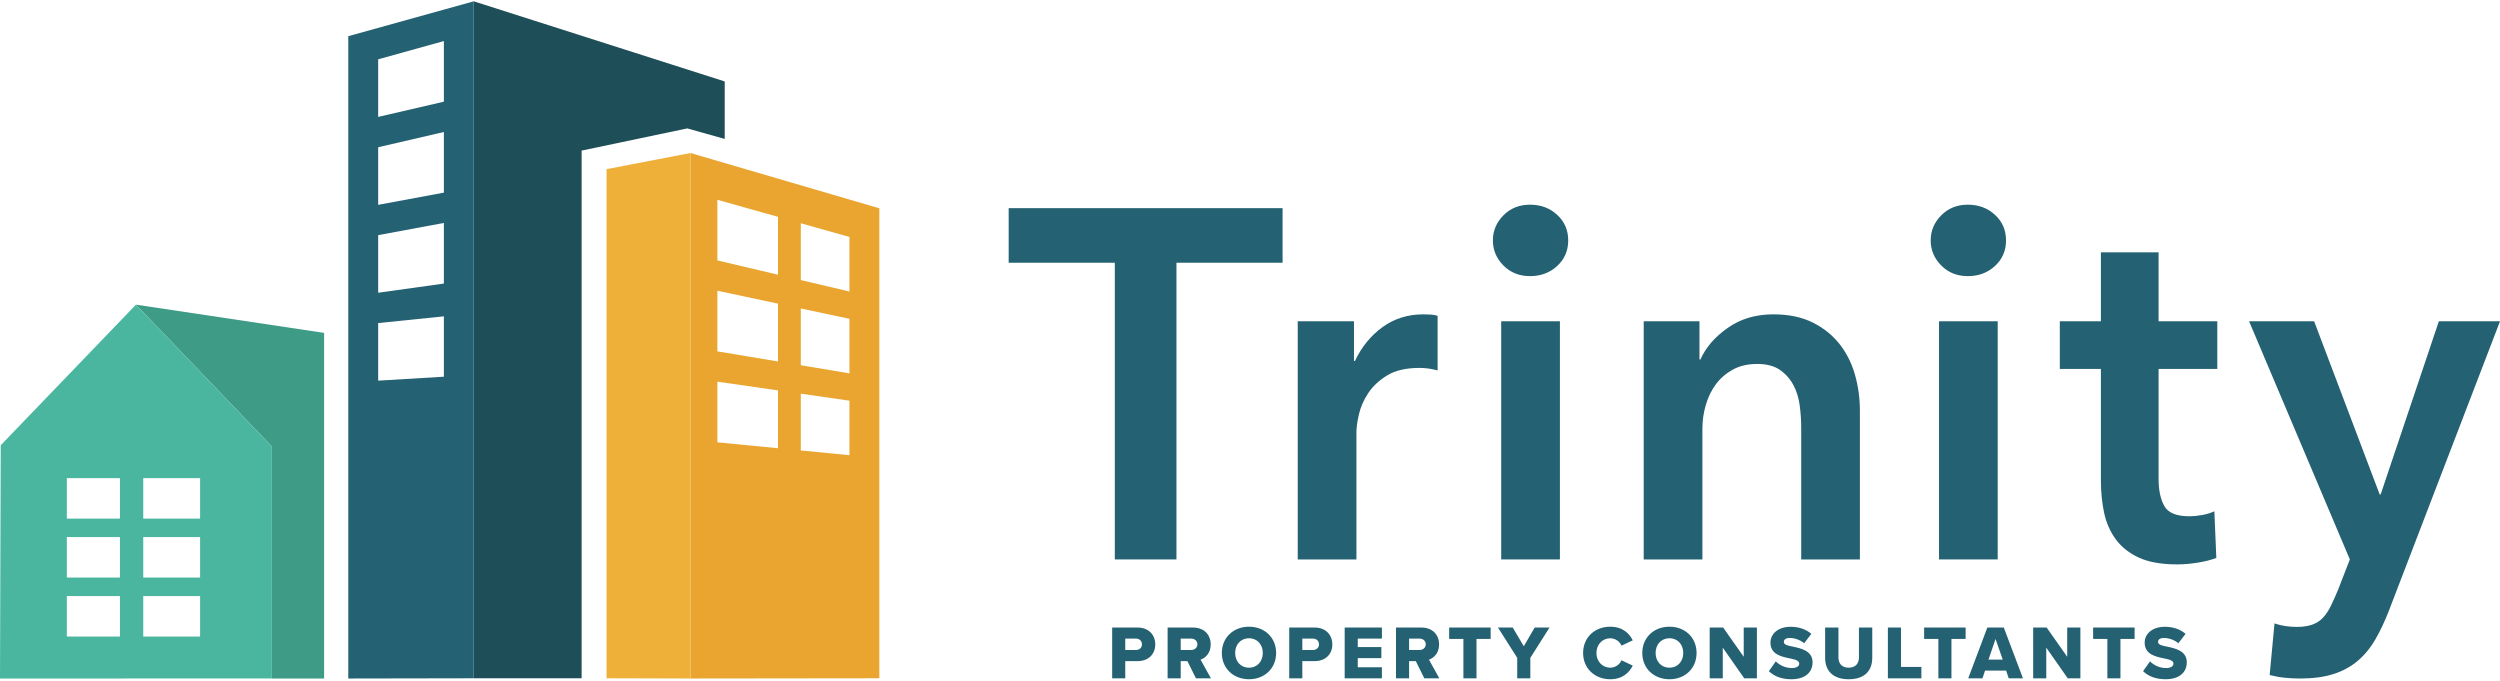
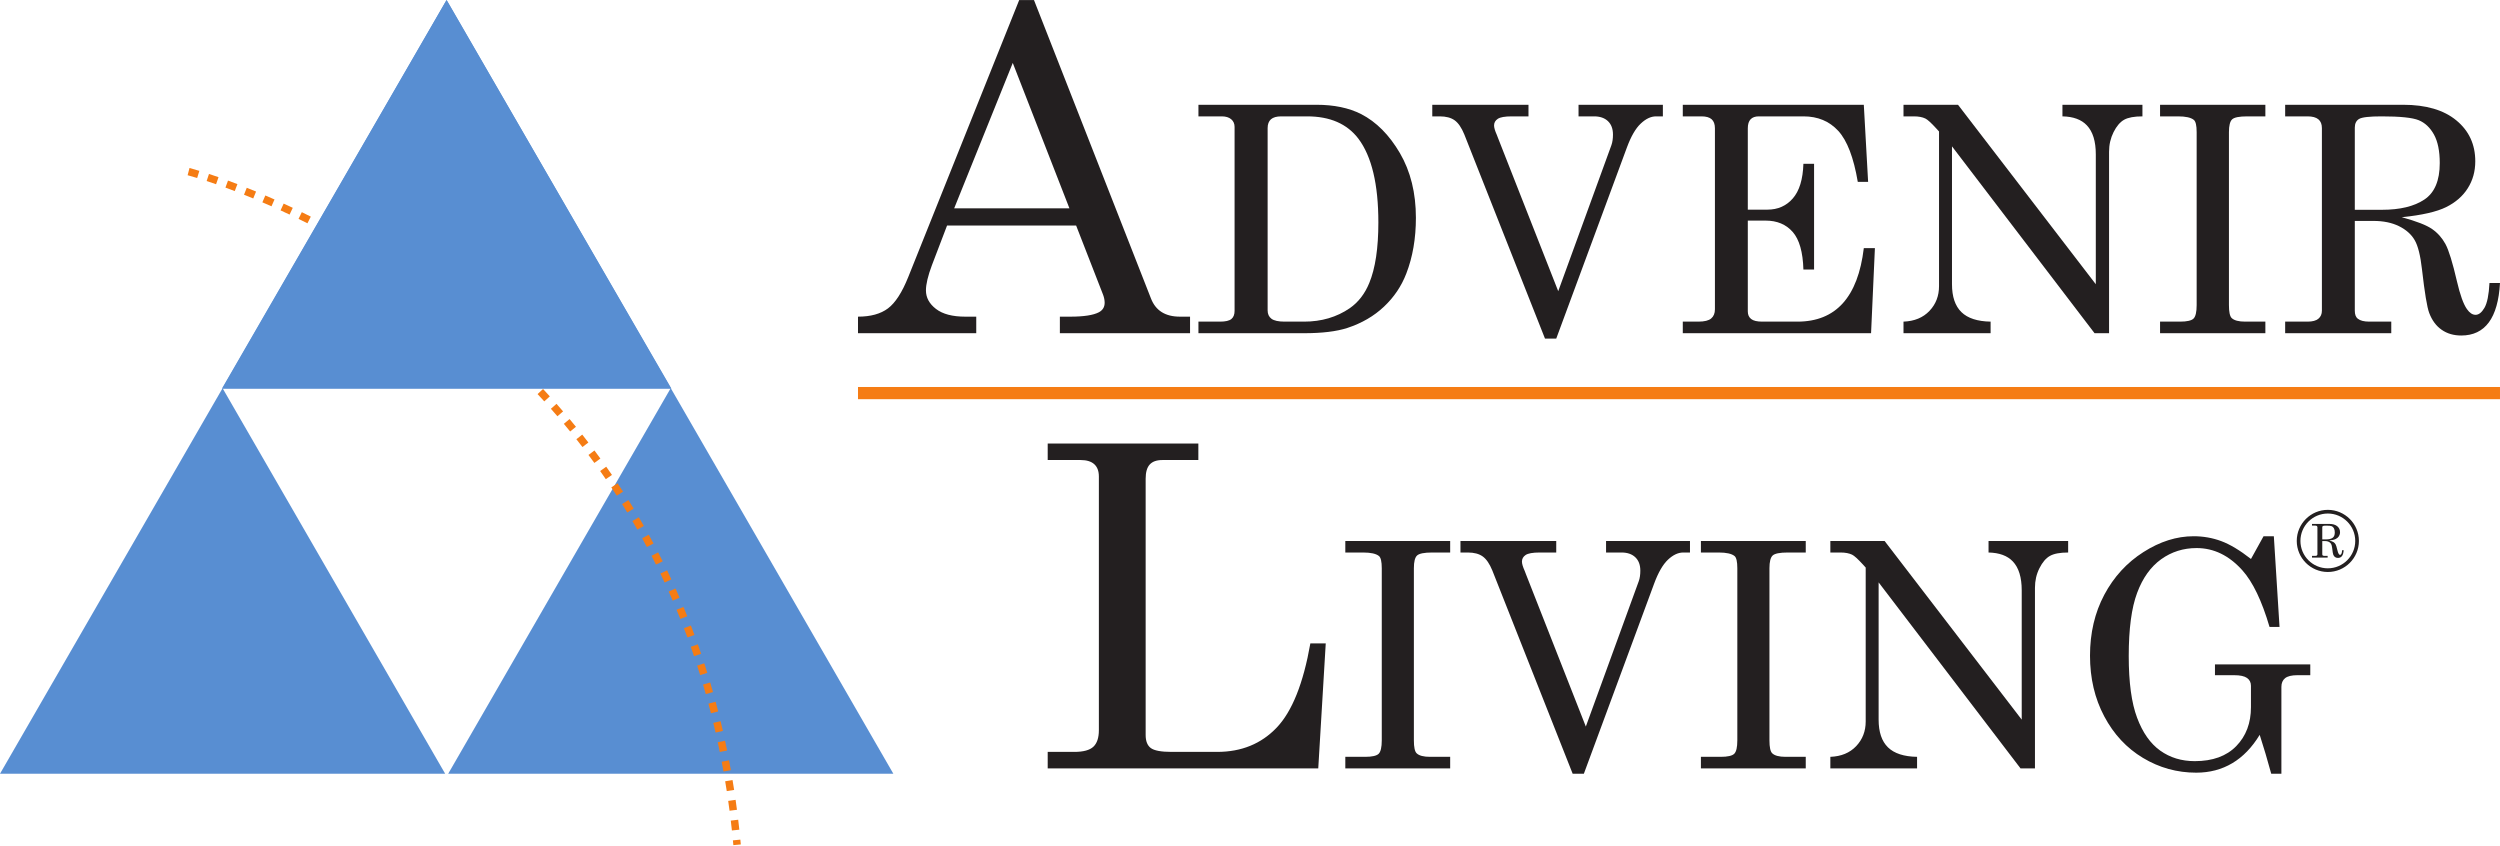
- <svg xmlns="http://www.w3.org/2000/svg" viewBox="0 0 360 98" version="1.1">
-   <g id="Page-3" stroke="none" stroke-width="1" fill="none" fill-rule="evenodd">
-     <g id="Trinity_brandBook_072418-(2)" transform="translate(-513, -248)">
-       <g id="Logo-Color" transform="translate(513.0002, 248.1897)">
-         <g id="name" transform="translate(144.9998, 28.8103)" fill="#246173">
-           <path d="M15.153,68.679 L17.038,68.679 L17.038,66.201 L18.815,66.201 C20.46,66.201 21.359,65.116 21.359,63.8 C21.359,62.472 20.46,61.366 18.815,61.366 L15.153,61.366 L15.153,68.679 Z M19.441,63.789 C19.441,64.283 19.068,64.601 18.563,64.601 L17.038,64.601 L17.038,62.955 L18.563,62.955 C19.068,62.955 19.441,63.284 19.441,63.789 L19.441,63.789 Z M27.216,68.679 L29.375,68.679 L27.884,65.992 C28.564,65.751 29.342,65.072 29.342,63.8 C29.342,62.44 28.421,61.366 26.799,61.366 L23.136,61.366 L23.136,68.679 L25.021,68.679 L25.021,66.201 L25.987,66.201 L27.216,68.679 Z M27.424,63.778 C27.424,64.283 27.007,64.601 26.513,64.601 L25.021,64.601 L25.021,62.955 L26.513,62.955 C27.007,62.955 27.424,63.273 27.424,63.778 L27.424,63.778 Z M30.944,65.028 C30.944,67.255 32.621,68.811 34.859,68.811 C37.096,68.811 38.762,67.255 38.762,65.028 C38.762,62.801 37.096,61.245 34.859,61.245 C32.621,61.245 30.944,62.801 30.944,65.028 L30.944,65.028 Z M36.844,65.028 C36.844,66.213 36.065,67.145 34.859,67.145 C33.641,67.145 32.862,66.213 32.862,65.028 C32.862,63.832 33.641,62.911 34.859,62.911 C36.065,62.911 36.844,63.832 36.844,65.028 L36.844,65.028 Z M40.649,68.679 L42.534,68.679 L42.534,66.201 L44.312,66.201 C45.956,66.201 46.855,65.116 46.855,63.8 C46.855,62.472 45.956,61.366 44.312,61.366 L40.649,61.366 L40.649,68.679 Z M44.937,63.789 C44.937,64.283 44.564,64.601 44.059,64.601 L42.534,64.601 L42.534,62.955 L44.059,62.955 C44.564,62.955 44.937,63.284 44.937,63.789 L44.937,63.789 Z M48.633,68.679 L53.994,68.679 L53.994,67.09 L50.518,67.09 L50.518,65.773 L53.917,65.773 L53.917,64.173 L50.518,64.173 L50.518,62.955 L53.994,62.955 L53.994,61.366 L48.633,61.366 L48.633,68.679 Z M60.103,68.679 L62.262,68.679 L60.772,65.992 C61.452,65.751 62.23,65.072 62.23,63.8 C62.23,62.44 61.309,61.366 59.686,61.366 L56.024,61.366 L56.024,68.679 L57.909,68.679 L57.909,66.201 L58.874,66.201 L60.103,68.679 Z M60.312,63.778 C60.312,64.283 59.895,64.601 59.401,64.601 L57.909,64.601 L57.909,62.955 L59.401,62.955 C59.895,62.955 60.312,63.273 60.312,63.778 L60.312,63.778 Z M65.729,68.679 L67.614,68.679 L67.614,63.009 L69.654,63.009 L69.654,61.366 L63.679,61.366 L63.679,63.009 L65.729,63.009 L65.729,68.679 Z M73.482,68.679 L75.367,68.679 L75.367,65.73 L78.131,61.366 L75.992,61.366 L74.425,64.063 L72.835,61.366 L70.708,61.366 L73.482,65.73 L73.482,68.679 Z M86.871,68.811 C88.691,68.811 89.645,67.792 90.117,66.849 L88.494,66.081 C88.252,66.662 87.627,67.145 86.871,67.145 C85.73,67.145 84.886,66.224 84.886,65.028 C84.886,63.832 85.73,62.911 86.871,62.911 C87.627,62.911 88.252,63.393 88.494,63.975 L90.117,63.207 C89.634,62.242 88.691,61.245 86.871,61.245 C84.678,61.245 82.968,62.768 82.968,65.028 C82.968,67.277 84.678,68.811 86.871,68.811 L86.871,68.811 Z M91.489,65.028 C91.489,67.255 93.165,68.811 95.403,68.811 C97.641,68.811 99.306,67.255 99.306,65.028 C99.306,62.801 97.641,61.245 95.403,61.245 C93.165,61.245 91.489,62.801 91.489,65.028 L91.489,65.028 Z M97.389,65.028 C97.389,66.213 96.61,67.145 95.403,67.145 C94.185,67.145 93.407,66.213 93.407,65.028 C93.407,63.832 94.185,62.911 95.403,62.911 C96.61,62.911 97.389,63.832 97.389,65.028 L97.389,65.028 Z M106.173,68.679 L107.992,68.679 L107.992,61.366 L106.096,61.366 L106.096,65.576 L103.134,61.366 L101.194,61.366 L101.194,68.679 L103.079,68.679 L103.079,64.26 L106.173,68.679 Z M109.715,67.649 C110.449,68.35 111.479,68.811 112.96,68.811 C114.923,68.811 116.008,67.835 116.008,66.366 C116.008,64.71 114.342,64.359 113.136,64.106 C112.324,63.953 111.874,63.821 111.874,63.437 C111.874,63.119 112.115,62.867 112.741,62.867 C113.388,62.867 114.189,63.119 114.802,63.624 L115.833,62.275 C115.054,61.607 114.035,61.256 112.861,61.256 C110.986,61.256 109.945,62.319 109.945,63.547 C109.945,65.28 111.632,65.587 112.839,65.829 C113.618,65.993 114.09,66.158 114.09,66.575 C114.09,66.926 113.695,67.2 113.048,67.2 C112.049,67.2 111.238,66.761 110.712,66.235 L109.715,67.649 Z M117.819,65.719 C117.819,67.518 118.871,68.811 121.217,68.811 C123.564,68.811 124.605,67.529 124.605,65.709 L124.605,61.366 L122.688,61.366 L122.688,65.654 C122.688,66.52 122.227,67.145 121.217,67.145 C120.197,67.145 119.736,66.52 119.736,65.654 L119.736,61.366 L117.819,61.366 L117.819,65.719 Z M126.855,68.679 L131.679,68.679 L131.679,67.035 L128.74,67.035 L128.74,61.366 L126.855,61.366 L126.855,68.679 Z M134.126,68.679 L136.01,68.679 L136.01,63.009 L138.05,63.009 L138.05,61.366 L132.075,61.366 L132.075,63.009 L134.126,63.009 L134.126,68.679 Z M144.257,68.679 L146.308,68.679 L143.545,61.366 L141.176,61.366 L138.424,68.679 L140.475,68.679 L140.847,67.571 L143.885,67.571 L144.257,68.679 Z M142.36,63.009 L143.391,65.983 L141.341,65.983 L142.36,63.009 Z M152.757,68.679 L154.576,68.679 L154.576,61.366 L152.68,61.366 L152.68,65.576 L149.718,61.366 L147.778,61.366 L147.778,68.679 L149.663,68.679 L149.663,64.26 L152.757,68.679 Z M158.46,68.679 L160.344,68.679 L160.344,63.009 L162.384,63.009 L162.384,61.366 L156.409,61.366 L156.409,63.009 L158.46,63.009 L158.46,68.679 Z M163.603,67.649 C164.337,68.35 165.367,68.811 166.848,68.811 C168.811,68.811 169.896,67.835 169.896,66.366 C169.896,64.71 168.23,64.359 167.024,64.106 C166.211,63.953 165.762,63.821 165.762,63.437 C165.762,63.119 166.003,62.867 166.628,62.867 C167.276,62.867 168.077,63.119 168.69,63.624 L169.721,62.275 C168.943,61.607 167.923,61.256 166.749,61.256 C164.874,61.256 163.833,62.319 163.833,63.547 C163.833,65.28 165.521,65.587 166.727,65.829 C167.506,65.993 167.978,66.158 167.978,66.575 C167.978,66.926 167.583,67.2 166.936,67.2 C165.937,67.2 165.126,66.761 164.6,66.235 L163.603,67.649 Z" id="Fill-62" />
-           <path d="M69.976,5.619 C69.976,4.239 70.479,3.035 71.489,2.012 C72.5,0.987 73.778,0.475 75.328,0.475 C76.878,0.475 78.18,0.964 79.236,1.94 C80.295,2.916 80.823,4.144 80.823,5.619 C80.823,7.096 80.295,8.323 79.236,9.298 C78.18,10.275 76.878,10.763 75.328,10.763 C73.778,10.763 72.5,10.252 71.489,9.226 C70.479,8.204 69.976,7.002 69.976,5.619" id="Fill-51" />
-           <path d="M133.02,5.619 C133.02,4.239 133.523,3.035 134.534,2.012 C135.544,0.987 136.823,0.475 138.372,0.475 C139.923,0.475 141.224,0.964 142.281,1.94 C143.339,2.916 143.867,4.144 143.867,5.619 C143.867,7.096 143.339,8.323 142.281,9.298 C141.224,10.275 139.923,10.763 138.372,10.763 C136.823,10.763 135.544,10.252 134.534,9.226 C133.523,8.204 133.02,7.002 133.02,5.619" id="Fill-53" />
-           <path d="M178.868,17.265 L188.235,17.265 L197.674,42.2 L197.814,42.2 L206.195,17.265 L215,17.265 L199.011,58.917 C198.4,60.489 197.743,61.883 197.04,63.097 C196.335,64.311 195.489,65.335 194.503,66.169 C193.518,67.001 192.356,67.635 191.017,68.062 C189.68,68.492 188.07,68.706 186.193,68.706 C185.488,68.706 184.773,68.669 184.045,68.599 C183.316,68.528 182.577,68.395 181.827,68.206 L182.529,60.776 C183.093,60.965 183.646,61.097 184.187,61.167 C184.725,61.239 185.231,61.276 185.7,61.276 C186.592,61.276 187.343,61.167 187.954,60.953 C188.563,60.739 189.081,60.406 189.503,59.955 C189.925,59.501 190.302,58.941 190.63,58.275 C190.959,57.606 191.31,56.821 191.686,55.916 L193.377,51.559 L178.868,17.265 Z" id="Fill-49" />
-           <path d="M151.612,24.123 L151.612,17.264 L157.528,17.264 L157.528,7.333 L165.838,7.333 L165.838,17.264 L174.29,17.264 L174.29,24.123 L165.838,24.123 L165.838,40.055 C165.838,41.58 166.108,42.843 166.649,43.842 C167.187,44.843 168.397,45.343 170.275,45.343 C170.838,45.343 171.45,45.284 172.107,45.164 C172.763,45.046 173.35,44.867 173.868,44.628 L174.151,51.344 C173.398,51.63 172.506,51.856 171.472,52.022 C170.439,52.189 169.454,52.272 168.516,52.272 C166.262,52.272 164.43,51.952 163.021,51.308 C161.613,50.665 160.496,49.785 159.675,48.665 C158.854,47.546 158.291,46.26 157.985,44.807 C157.679,43.354 157.528,41.795 157.528,40.127 L157.528,24.123 L151.612,24.123 Z" id="Fill-47" />
-           <polygon id="Fill-43" points="71.174 51.558 79.626 51.558 79.626 17.264 71.174 17.264" />
-           <path d="M91.694,17.265 L99.724,17.265 L99.724,22.767 L99.863,22.767 C100.614,21.052 101.917,19.541 103.774,18.23 C105.627,16.919 107.823,16.265 110.359,16.265 C112.565,16.265 114.455,16.657 116.029,17.444 C117.601,18.23 118.892,19.265 119.902,20.552 C120.91,21.837 121.651,23.314 122.121,24.98 C122.589,26.648 122.825,28.363 122.825,30.125 L122.825,51.559 L114.374,51.559 L114.374,32.554 C114.374,31.553 114.303,30.506 114.162,29.41 C114.02,28.316 113.715,27.328 113.247,26.445 C112.777,25.566 112.13,24.838 111.309,24.267 C110.488,23.695 109.397,23.41 108.034,23.41 C106.672,23.41 105.498,23.683 104.512,24.232 C103.526,24.779 102.716,25.48 102.084,26.337 C101.45,27.195 100.967,28.184 100.639,29.303 C100.31,30.424 100.146,31.553 100.146,32.697 L100.146,51.559 L91.694,51.559 L91.694,17.265 Z" id="Fill-44" />
-           <polygon id="Fill-46" points="134.218 51.558 142.67 51.558 142.67 17.264 134.218 17.264" />
-           <path d="M41.874,17.265 L49.974,17.265 L49.974,22.98 L50.114,22.98 C51.054,20.98 52.367,19.36 54.058,18.122 C55.748,16.884 57.721,16.265 59.975,16.265 C60.304,16.265 60.655,16.276 61.031,16.3 C61.406,16.325 61.736,16.384 62.017,16.479 L62.017,24.337 C61.454,24.195 60.971,24.101 60.574,24.052 C60.175,24.006 59.786,23.98 59.412,23.98 C57.486,23.98 55.935,24.337 54.762,25.052 C53.588,25.767 52.673,26.623 52.016,27.625 C51.357,28.623 50.912,29.649 50.677,30.697 C50.442,31.744 50.326,32.578 50.326,33.197 L50.326,51.559 L41.874,51.559 L41.874,17.265 Z" id="Fill-41" />
-           <polygon id="Fill-40" points="15.533 8.834 0.249 8.834 0.249 0.974 39.691 0.974 39.691 8.834 24.409 8.834 24.409 51.558 15.533 51.558" />
-         </g>
-         <g id="icon">
-           <polygon id="Fill-56" fill="#3D9B86" points="19.576 43.681 39.152 64.112 39.152 97.516 46.673 97.516 46.673 64.029 46.673 47.745" />
-           <path d="M122.32,41.789 L115.315,40.141 L115.315,31.961 L122.32,33.931 L122.32,41.789 Z M122.32,53.576 L115.315,52.408 L115.315,44.231 L122.32,45.719 L122.32,53.576 Z M122.32,65.362 L115.315,64.676 L115.315,56.499 L122.32,57.507 L122.32,65.362 Z M112.03,39.369 L103.303,37.311 L103.303,28.582 L112.03,31.036 L112.03,39.369 Z M112.03,51.865 L103.303,50.408 L103.303,41.679 L112.03,43.531 L112.03,51.865 Z M112.03,64.356 L103.303,63.503 L103.303,54.774 L112.03,56.026 L112.03,64.356 Z M126.625,97.483 L126.625,29.806 L99.428,21.844 L99.428,97.516 L126.625,97.483 Z" id="Fill-57" fill="#E9A52F" />
-           <polygon id="Fill-58" fill="#1E4E57" points="83.754 21.496 98.965 18.301 104.359 19.816 104.359 11.539 68.221 0 68.221 97.483 83.754 97.483" />
-           <path d="M63.918,14.453 L54.457,16.645 L54.457,8.351 L63.918,5.722 L63.918,14.453 Z M63.918,27.549 L54.457,29.307 L54.457,21.012 L63.918,18.819 L63.918,27.549 Z M63.918,40.644 L54.457,41.964 L54.457,33.67 L63.918,31.914 L63.918,40.644 Z M63.918,54.055 L54.457,54.624 L54.457,46.331 L63.918,45.364 L63.918,54.055 Z M68.22,97.483 L68.22,0 L50.153,5.021 L50.153,97.516 L68.22,97.483 Z" id="Fill-59" fill="#246173" />
-           <polygon id="Fill-60" fill="#EEB039" points="87.343 97.483 87.343 24.167 99.428 21.844 99.428 97.516" />
-           <path d="M19.576,43.682 L0.105,63.924 L0,97.517 L39.152,97.511 L39.152,64.113 L19.576,43.682 Z M9.625,91.469 L17.27,91.469 L17.27,85.641 L9.625,85.641 L9.625,91.469 Z M9.625,82.977 L17.27,82.977 L17.27,77.15 L9.625,77.15 L9.625,82.977 Z M9.625,74.486 L17.27,74.486 L17.27,68.658 L9.625,68.658 L9.625,74.486 Z M20.629,91.469 L28.814,91.469 L28.814,85.641 L20.629,85.641 L20.629,91.469 Z M20.629,82.977 L28.814,82.977 L28.814,77.15 L20.629,77.15 L20.629,82.977 Z M20.629,74.486 L28.814,74.486 L28.814,68.658 L20.629,68.658 L20.629,74.486 Z" id="Fill-61" fill="#4AB69F" />
-         </g>
-       </g>
+ <svg xmlns="http://www.w3.org/2000/svg" viewBox="0 0 265.64 89.8" xml:space="preserve" id="svg2" version="1.1">
+   <defs id="defs6" />
+   <g transform="matrix(1.333333,0,0,-1.333333,0,89.8)" id="g10">
+     <g transform="scale(0.1)" id="g12">
+       <path id="path14" style="fill:#588ed2;fill-opacity:1;fill-rule:nonzero;stroke:none" d="M 711.938,56.887 355.969,673.469 -0.004,56.887 H 354.77 L 177.477,363.938 h 356.91 L 357.172,56.887 h 354.766" />
+       <path id="path16" style="fill:#f57c14;fill-opacity:1;fill-rule:nonzero;stroke:none" d="M 1992.29,355.375 H 683.754 v 9.723 H 1992.29 v -9.723" />
+       <path id="path18" style="fill:#231f20;fill-opacity:1;fill-rule:nonzero;stroke:none" d="M 807.094,623.355 760.402,507.48 h 91.848 z m 5.125,50.114 h 11.777 l 93.262,-237.903 c 3.75,-9.609 11.426,-14.418 23.027,-14.418 h 8.086 V 407.961 H 844.633 v 13.187 h 8.269 c 10.782,0 18.399,1.172 22.852,3.516 3.047,1.645 4.57,4.164 4.57,7.563 0,1.992 -0.41,4.101 -1.23,6.328 L 857.59,493.766 H 754.73 l -12.082,-31.649 c -3.164,-8.441 -4.746,-15.121 -4.746,-20.047 0,-5.742 2.668,-10.664 8.008,-14.765 5.332,-4.106 13.098,-6.157 23.293,-6.157 h 8.789 v -13.187 h -94.238 v 13.187 c 10.078,0 18.047,2.207 23.894,6.586 5.872,4.414 11.262,12.754 16.184,25.063 l 88.387,220.672" />
+       <path id="path20" style="fill:#231f20;fill-opacity:1;fill-rule:nonzero;stroke:none" d="m 1021.04,580.766 c -3.69,0 -6.44,-0.782 -8.2,-2.328 -1.76,-1.563 -2.64,-3.907 -2.64,-7.032 V 426.172 c 0,-2.953 1.02,-5.18 3.07,-6.703 2.05,-1.524 5.55,-2.285 10.47,-2.285 h 15.5 c 13.88,0 26.02,3.574 36.44,10.726 6.8,4.746 11.98,11.426 15.51,20.043 4.84,11.66 7.26,27.742 7.26,48.258 0,30.355 -5.29,52.594 -15.88,66.719 -9.03,11.894 -22.65,17.836 -40.87,17.836 z m -65.977,9.238 h 94.017 c 13.96,0 25.82,-2.461 35.58,-7.383 12.15,-6.254 22.46,-16.625 30.96,-31.141 8.49,-14.535 12.74,-31.73 12.74,-51.578 0,-16.41 -2.55,-31.179 -7.62,-44.312 -3.87,-10.098 -9.8,-18.91 -17.8,-26.449 -8,-7.563 -17.75,-13.227 -29.24,-16.996 -8.61,-2.793 -20.09,-4.184 -34.46,-4.184 h -84.177 v 9.223 h 17.226 c 4.344,0 7.363,0.703 9.043,2.109 1.68,1.387 2.527,3.555 2.527,6.504 v 146.605 c 0,2.539 -0.906,4.571 -2.714,6.094 -1.805,1.508 -4.305,2.27 -7.5,2.27 h -18.582 v 9.238" />
+       <path id="path22" style="fill:#231f20;fill-opacity:1;fill-rule:nonzero;stroke:none" d="m 1141.41,590.004 h 76.67 v -9.238 h -13.28 c -5.5,0 -9.23,-0.645 -11.2,-1.977 -1.98,-1.309 -2.95,-3.066 -2.95,-5.273 0,-1.739 0.73,-4.239 2.2,-7.52 l 0.99,-2.578 47.94,-121.973 42.4,116.422 c 0.81,2.305 1.23,5.102 1.23,8.383 0,4.59 -1.34,8.164 -4,10.703 -2.67,2.543 -6.34,3.813 -11.02,3.813 h -12.42 v 9.238 h 67.21 v -9.238 h -5.44 c -4.1,0 -8.17,-1.938 -12.23,-5.786 -4.1,-3.847 -7.75,-10.214 -11.02,-19.066 L 1240.2,403.66 h -8.96 l -64.31,162.727 c -2.22,5.41 -4.79,9.16 -7.71,11.25 -2.91,2.093 -6.88,3.129 -11.9,3.129 h -5.91 v 9.238" />
+       <path id="path24" style="fill:#231f20;fill-opacity:1;fill-rule:nonzero;stroke:none" d="m 1341.05,590.004 h 144.26 l 3.43,-61.418 h -8.24 c -3.28,19.359 -8.46,32.894 -15.55,40.613 -7.1,7.715 -16.31,11.567 -27.7,11.567 h -35.66 c -2.87,0 -5.03,-0.782 -6.5,-2.328 -1.48,-1.563 -2.23,-3.946 -2.23,-7.149 v -64.863 h 15.59 c 8.36,0 15.12,2.988 20.32,8.988 5.2,5.977 8.01,15.184 8.4,27.566 h 8.5 v -84.304 h -8.5 c -0.39,13.953 -3.24,23.937 -8.52,29.972 -5.28,6.02 -12.47,9.047 -21.55,9.047 h -14.24 v -72.386 c 0,-2.618 0.9,-4.629 2.66,-6.016 1.76,-1.406 4.69,-2.109 8.79,-2.109 h 28.13 c 30.58,0 48.2,19.535 52.87,58.589 h 8.84 l -3.06,-67.812 h -150.04 v 9.223 h 12.42 c 4.84,0 8.27,0.859 10.22,2.539 1.98,1.679 2.97,4.121 2.97,7.308 v 144.258 c 0,3.203 -0.88,5.586 -2.59,7.149 -1.72,1.546 -4.44,2.328 -8.14,2.328 h -14.88 v 9.238" />
+       <path id="path26" style="fill:#231f20;fill-opacity:1;fill-rule:nonzero;stroke:none" d="m 1516.94,590.004 h 43.44 l 109.81,-143.027 v 103.507 c 0,10.43 -2.38,18.149 -7.16,23.149 -4.34,4.59 -10.82,6.976 -19.43,7.133 v 9.238 h 63.75 v -9.238 c -6.51,0 -11.38,-0.899 -14.6,-2.7 -3.21,-1.816 -6.02,-5.097 -8.4,-9.843 -2.38,-4.766 -3.6,-9.985 -3.6,-15.649 V 407.961 h -11.56 l -113.61,148.91 V 446.996 c 0,-9.926 2.5,-17.348 7.52,-22.234 5.01,-4.883 12.76,-7.403 23.25,-7.578 v -9.223 h -69.41 v 9.223 c 8.69,0.332 15.59,3.183 20.69,8.554 5.08,5.356 7.62,11.938 7.62,19.715 V 568.73 l -2.17,2.383 c -4.08,4.473 -6.99,7.11 -8.71,7.93 -2.38,1.156 -5.46,1.723 -9.21,1.723 h -8.22 v 9.238" />
+       <path id="path28" style="fill:#231f20;fill-opacity:1;fill-rule:nonzero;stroke:none" d="m 1721.39,590.004 h 83.93 v -9.238 h -14.4 c -6.39,0 -10.43,-0.801 -12.11,-2.407 -1.68,-1.601 -2.52,-4.98 -2.52,-10.136 V 430.371 c 0,-5.512 0.72,-8.949 2.21,-10.355 1.97,-1.875 5.53,-2.832 10.7,-2.832 h 16.12 v -9.223 h -83.93 v 9.223 h 15.89 c 5.56,0 9.18,0.82 10.82,2.461 1.64,1.64 2.46,5.214 2.46,10.726 v 137.852 c 0,5.234 -0.74,8.476 -2.23,9.707 -2.28,1.898 -6.5,2.836 -12.65,2.836 h -14.29 v 9.238" />
+       <path id="path30" style="fill:#231f20;fill-opacity:1;fill-rule:nonzero;stroke:none" d="m 1876.59,506.309 h 21.53 c 14.46,0 25.75,2.714 33.91,8.168 8.18,5.449 12.26,15.14 12.26,29.05 0,9.594 -1.54,17.172 -4.61,22.743 -3.1,5.566 -7.14,9.375 -12.14,11.425 -5,2.055 -14.84,3.071 -29.54,3.071 -9.69,0 -15.66,-0.664 -17.97,-2.036 -2.28,-1.347 -3.44,-3.652 -3.44,-6.933 z m -55.5,83.695 h 94.03 c 18.2,0 32.35,-4.141 42.39,-12.445 10.06,-8.282 15.09,-19.145 15.09,-32.61 0,-8.047 -2,-15.191 -5.99,-21.469 -3.96,-6.289 -9.7,-11.289 -17.22,-15.023 -7.5,-3.73 -19.31,-6.426 -35.38,-8.066 11.7,-3.184 19.76,-6.332 24.18,-9.418 4.42,-3.067 7.96,-7.051 10.63,-11.934 2.66,-4.887 5.72,-14.828 9.2,-29.855 2.5,-10.746 5.14,-18.09 7.93,-22.016 2.13,-3.051 4.41,-4.555 6.88,-4.555 2.56,0 4.91,1.856 7.09,5.59 2.17,3.731 3.5,10.313 3.99,19.75 h 8.38 c -1.56,-27.898 -11.86,-41.828 -30.89,-41.828 -6,0 -11.19,1.504 -15.57,4.555 -4.39,3.027 -7.7,7.5 -9.93,13.398 -1.72,4.438 -3.63,16.039 -5.78,34.832 -1.23,10.926 -3.16,18.684 -5.84,23.274 -2.66,4.589 -6.84,8.281 -12.48,11.074 -5.66,2.797 -12.45,4.183 -20.32,4.183 h -14.89 v -71.503 c 0,-3.051 0.79,-5.18 2.35,-6.411 1.95,-1.562 5.04,-2.343 9.22,-2.343 h 17.49 v -9.223 h -84.56 v 9.223 h 17.84 c 3.94,0 6.83,0.781 8.67,2.343 1.86,1.563 2.77,3.692 2.77,6.411 v 145.468 c 0,3.125 -0.93,5.469 -2.83,7.032 -1.89,1.546 -4.76,2.328 -8.61,2.328 h -17.84 v 9.238" />
+       <path id="path32" style="fill:#231f20;fill-opacity:1;fill-rule:nonzero;stroke:none" d="m 834.934,320.02 h 120.058 v -13.129 h -28.699 c -4.551,0 -7.91,-1.203 -10.059,-3.586 -2.168,-2.387 -3.242,-6.149 -3.242,-11.289 V 87.773 c 0,-4.891 1.367,-8.379 4.11,-10.41 2.734,-2.031 8.242,-3.066 16.523,-3.066 h 36.348 c 19.336,0 35.157,6.457 47.437,19.348 12.3,12.879 21.25,35.261 26.84,67.109 h 12.26 l -5.96,-99.582 H 834.934 v 13.125 h 21.183 c 7.227,0 12.305,1.387 15.223,4.121 2.91,2.734 4.375,7.148 4.375,13.215 V 293.766 c 0,4.308 -1.231,7.593 -3.672,9.8 -2.449,2.211 -6.074,3.325 -10.859,3.325 h -26.25 v 13.129" />
+       <path id="path34" style="fill:#231f20;fill-opacity:1;fill-rule:nonzero;stroke:none" d="m 1072.11,242.371 h 83.56 v -9.176 h -14.34 c -6.37,0 -10.39,-0.812 -12.07,-2.414 -1.67,-1.57 -2.51,-4.941 -2.51,-10.105 V 83.469 c 0,-5.469 0.74,-8.906 2.21,-10.285 1.95,-1.883 5.51,-2.82 10.65,-2.82 h 16.06 v -9.191 h -83.56 v 9.191 h 15.8 c 5.56,0 9.15,0.828 10.79,2.449 1.63,1.641 2.46,5.188 2.46,10.656 V 220.676 c 0,5.23 -0.75,8.465 -2.22,9.695 -2.29,1.875 -6.5,2.824 -12.62,2.824 h -14.21 v 9.176" />
+       <path id="path36" style="fill:#231f20;fill-opacity:1;fill-rule:nonzero;stroke:none" d="m 1163.87,242.371 h 76.33 v -9.176 h -13.23 c -5.47,0 -9.19,-0.668 -11.16,-1.972 -1.95,-1.313 -2.94,-3.071 -2.94,-5.278 0,-1.707 0.74,-4.199 2.21,-7.457 l 0.98,-2.582 47.72,-121.414 42.2,115.899 c 0.82,2.304 1.23,5.058 1.23,8.339 0,4.571 -1.33,8.118 -3.98,10.657 -2.66,2.539 -6.31,3.808 -10.96,3.808 h -12.37 v 9.176 h 66.88 v -9.176 h -5.38 c -4.09,0 -8.16,-1.933 -12.21,-5.761 -4.04,-3.848 -7.7,-10.168 -10.96,-18.989 L 1262.21,56.887 h -8.92 l -64.02,161.972 c -2.2,5.379 -4.76,9.121 -7.67,11.2 -2.9,2.082 -6.84,3.136 -11.83,3.136 h -5.9 v 9.176" />
+       <path id="path38" style="fill:#231f20;fill-opacity:1;fill-rule:nonzero;stroke:none" d="m 1355.49,242.371 h 83.55 v -9.176 h -14.33 c -6.37,0 -10.4,-0.812 -12.08,-2.414 -1.66,-1.57 -2.52,-4.941 -2.52,-10.105 V 83.469 c 0,-5.469 0.74,-8.906 2.22,-10.285 1.96,-1.883 5.5,-2.82 10.65,-2.82 h 16.06 v -9.191 h -83.55 v 9.191 h 15.79 c 5.56,0 9.14,0.828 10.78,2.449 1.64,1.641 2.45,5.188 2.45,10.656 V 220.676 c 0,5.23 -0.74,8.465 -2.2,9.695 -2.28,1.875 -6.5,2.824 -12.62,2.824 h -14.2 v 9.176" />
+       <path id="path40" style="fill:#231f20;fill-opacity:1;fill-rule:nonzero;stroke:none" d="m 1458.64,242.371 h 43.25 l 109.26,-142.359 v 103.035 c 0,10.371 -2.36,18.047 -7.1,23.039 -4.33,4.566 -10.77,6.934 -19.34,7.109 v 9.176 h 63.44 v -9.176 c -6.48,0 -11.31,-0.898 -14.52,-2.715 -3.2,-1.796 -5.98,-5.058 -8.36,-9.804 -2.39,-4.731 -3.57,-9.914 -3.57,-15.559 V 61.172 h -11.52 L 1497.11,209.387 v -109.36 c 0,-9.89 2.48,-17.261 7.46,-22.117 4.99,-4.852 12.72,-7.375 23.18,-7.547 v -9.191 h -69.11 v 9.191 c 8.66,0.332 15.5,3.172 20.58,8.516 5.05,5.332 7.59,11.875 7.59,19.617 V 221.199 l -2.14,2.367 c -4.09,4.461 -6.98,7.086 -8.69,7.899 -2.36,1.133 -5.42,1.73 -9.16,1.73 h -8.18 v 9.176" />
+       <path id="path42" style="fill:#231f20;fill-opacity:1;fill-rule:nonzero;stroke:none" d="m 1793.85,228.047 10.02,18.113 h 8.2 l 4.53,-72.273 h -7.96 c -6.11,20.781 -13.32,35.832 -21.66,45.129 -10.61,11.812 -22.75,17.722 -36.47,17.722 -10.52,0 -19.95,-2.976 -28.26,-8.925 -8.31,-5.977 -14.71,-14.903 -19.14,-26.825 -4.46,-11.925 -6.68,-28.683 -6.68,-50.312 0,-20.988 2.22,-37.395 6.68,-49.199 4.43,-11.836 10.56,-20.571 18.4,-26.145 7.83,-5.605 17.01,-8.406 27.54,-8.406 14.26,0 25.31,4.004 33.09,12.012 7.79,8.008 11.69,18.34 11.69,31.003 v 17.012 c 0,2.715 -1.05,4.797 -3.13,6.262 -2.08,1.465 -5.49,2.207 -10.24,2.207 h -15.31 v 8.582 h 75.96 v -8.582 h -10.29 c -4.58,0 -7.83,-0.813 -9.8,-2.387 -1.97,-1.59 -2.93,-3.914 -2.93,-6.93 V 56.887 h -8.1 C 1807.06,67.676 1804,78 1800.8,87.891 c -6.12,-10.047 -13.4,-17.598 -21.87,-22.609 -8.45,-5.027 -18.03,-7.539 -28.72,-7.539 -15.28,0 -29.43,3.938 -42.44,11.77 -13.04,7.832 -23.32,18.879 -30.87,33.144 -7.57,14.239 -11.33,30.364 -11.33,48.321 0,18.046 3.78,34.218 11.37,48.527 7.61,14.285 18,25.633 31.2,34.031 13.19,8.43 26.51,12.625 39.99,12.625 7.67,0 15.03,-1.289 22,-3.875 6.98,-2.597 14.88,-7.324 23.72,-14.238" />
+       <path id="path44" style="fill:#588ed2;fill-opacity:1;fill-rule:nonzero;stroke:none" d="M 535.082,363.793 355.805,673.469 176.836,363.793 Z" />
+       <path id="path46" style="fill:#f57c14;fill-opacity:1;fill-rule:nonzero;stroke:none" d="m 157.121,531.652 c -4.891,1.496 -7.562,2.196 -7.601,2.207 l 1.503,5.77 c 0,0 2.762,-0.723 7.848,-2.285 z m 15.063,-4.972 c -2.723,0.953 -5.227,1.8 -7.508,2.554 l 1.875,5.653 c 2.301,-0.762 4.844,-1.621 7.597,-2.582 z m 14.89,-5.465 c -2.59,0.992 -5.07,1.922 -7.422,2.785 l 2.051,5.594 c 2.383,-0.871 4.883,-1.813 7.5,-2.813 z m 14.723,-5.871 c -2.527,1.039 -4.973,2.035 -7.348,2.98 l 2.207,5.539 c 2.395,-0.957 4.871,-1.965 7.414,-3.011 z m 14.555,-6.25 c -2.473,1.097 -4.895,2.152 -7.262,3.168 l 2.351,5.476 c 2.391,-1.023 4.832,-2.09 7.332,-3.195 z m 14.414,-6.606 c -2.438,1.157 -4.836,2.27 -7.184,3.348 l 2.481,5.418 c 2.378,-1.086 4.792,-2.211 7.25,-3.371 z m 14.242,-6.941 c -2.399,1.207 -4.762,2.375 -7.102,3.512 l 2.61,5.359 c 2.359,-1.145 4.75,-2.332 7.168,-3.551 z M 433.742,353.629 c -1.777,1.961 -3.562,3.898 -5.351,5.82 l 4.355,4.063 c 1.809,-1.942 3.613,-3.899 5.41,-5.879 z m 10.481,-11.859 c -1.731,2.007 -3.469,3.996 -5.207,5.964 l 4.472,3.946 c 1.758,-1.989 3.496,-3.992 5.246,-6.028 z m 10.136,-12.141 c -1.671,2.055 -3.351,4.094 -5.031,6.109 l 4.57,3.817 c 1.7,-2.035 3.399,-4.09 5.09,-6.157 z m 9.813,-12.387 c -1.602,2.09 -3.223,4.168 -4.852,6.227 l 4.668,3.699 c 1.649,-2.086 3.289,-4.184 4.91,-6.305 z m 9.473,-12.672 c -1.551,2.141 -3.114,4.262 -4.688,6.364 l 4.766,3.574 c 1.593,-2.129 3.175,-4.274 4.746,-6.434 z m 9.121,-12.929 c -1.493,2.183 -2.996,4.347 -4.512,6.496 l 4.863,3.433 c 1.535,-2.168 3.059,-4.359 4.571,-6.558 z m 8.742,-13.161 c -1.426,2.223 -2.871,4.426 -4.328,6.61 l 4.961,3.308 c 1.476,-2.21 2.941,-4.445 4.386,-6.695 z m 8.387,-13.421 c -1.375,2.265 -2.754,4.515 -4.149,6.742 l 5.059,3.156 c 1.394,-2.246 2.793,-4.508 4.187,-6.793 z m 8.027,-13.629 c -1.309,2.3 -2.637,4.586 -3.965,6.851 l 5.137,3.02 c 1.347,-2.285 2.676,-4.59 4.004,-6.922 z m 7.609,-13.852 c -1.25,2.332 -2.5,4.66 -3.769,6.957 l 5.234,2.871 c 1.27,-2.328 2.539,-4.664 3.789,-7.015 z m 7.235,-14.043 c -1.161,2.371 -2.352,4.719 -3.555,7.039 l 5.293,2.739 c 1.223,-2.368 2.434,-4.747 3.613,-7.141 z m 6.855,-14.258 c -1.101,2.403 -2.234,4.778 -3.367,7.149 l 5.371,2.578 c 1.152,-2.391 2.285,-4.805 3.406,-7.227 z m 6.465,-14.441 c -1.055,2.43 -2.109,4.844 -3.184,7.242 l 5.45,2.426 c 1.074,-2.426 2.148,-4.856 3.203,-7.309 z m 6.074,-14.602 c -0.984,2.454 -1.972,4.895 -2.988,7.325 l 5.508,2.285 c 1.015,-2.449 2.023,-4.91 3.008,-7.403 z m 5.664,-14.765 c -0.918,2.48 -1.844,4.953 -2.793,7.394 l 5.567,2.149 c 0.949,-2.485 1.894,-4.973 2.812,-7.492 z m 5.266,-14.91 c -0.852,2.507 -1.711,5 -2.59,7.468 l 5.625,1.993 c 0.879,-2.508 1.758,-5.02 2.609,-7.547 z m 4.883,-15.051 c -0.793,2.527 -1.594,5.051 -2.395,7.551 l 5.664,1.836 c 0.821,-2.52 1.621,-5.059 2.414,-7.61 z m 4.48,-15.164 c -0.711,2.547 -1.445,5.078 -2.187,7.597 l 5.703,1.7 c 0.761,-2.539 1.496,-5.11 2.226,-7.676 z m 4.102,-15.266 c -0.645,2.57 -1.317,5.11 -2,7.649 l 5.761,1.543 c 0.684,-2.559 1.356,-5.137 2.02,-7.727 z m 3.711,-15.383 -1.817,7.707 5.801,1.387 1.816,-7.762 z m 3.339,-15.465 c -0.527,2.586 -1.074,5.172 -1.621,7.742 l 5.821,1.25 c 0.566,-2.586 1.113,-5.195 1.64,-7.801 z m 2.961,-15.547 c -0.468,2.606 -0.949,5.203 -1.445,7.773 l 5.859,1.133 c 0.497,-2.609 0.977,-5.226 1.446,-7.851 z m 2.598,-15.625 -1.262,7.82 5.879,0.977 1.262,-7.879 z m 2.215,-15.656 c -0.332,2.625 -0.691,5.234 -1.063,7.84 l 5.899,0.844 c 0.371,-2.629 0.73,-5.273 1.082,-7.922 z m 1.887,-15.723 c -0.286,2.629 -0.586,5.254 -0.899,7.863 l 5.918,0.699 c 0.313,-2.625 0.613,-5.269 0.899,-7.938 z M 584.426,0 l -0.36,3.801 5.938,0.586 0.359,-3.84 L 584.426,0" />
+       <path id="path48" style="fill:#231f20;fill-opacity:1;fill-rule:nonzero;stroke:none" d="m 1850.67,243.645 h 3.17 c 2.13,0 3.79,0.398 4.99,1.199 1.21,0.804 1.81,2.23 1.81,4.289 0,1.41 -0.23,2.527 -0.68,3.347 -0.46,0.821 -1.05,1.383 -1.78,1.684 -0.75,0.305 -2.2,0.453 -4.36,0.453 -1.42,0 -2.31,-0.101 -2.65,-0.301 -0.34,-0.195 -0.5,-0.539 -0.5,-1.019 z m -8.19,12.332 h 13.86 c 2.69,0 4.77,-0.61 6.25,-1.832 1.48,-1.219 2.23,-2.821 2.23,-4.805 0,-1.188 -0.31,-2.238 -0.89,-3.168 -0.59,-0.922 -1.43,-1.66 -2.54,-2.211 -1.1,-0.555 -2.84,-0.941 -5.22,-1.188 1.73,-0.468 2.92,-0.937 3.57,-1.386 0.65,-0.457 1.17,-1.043 1.57,-1.758 0.39,-0.723 0.84,-2.188 1.36,-4.402 0.36,-1.582 0.75,-2.668 1.16,-3.243 0.31,-0.453 0.66,-0.675 1.02,-0.675 0.38,0 0.72,0.273 1.04,0.82 0.32,0.559 0.52,1.523 0.59,2.922 h 1.24 c -0.24,-4.121 -1.75,-6.172 -4.56,-6.172 -0.88,0 -1.64,0.223 -2.3,0.672 -0.64,0.437 -1.13,1.101 -1.45,1.972 -0.26,0.657 -0.54,2.364 -0.85,5.137 -0.19,1.613 -0.47,2.754 -0.87,3.43 -0.39,0.672 -1.01,1.219 -1.84,1.629 -0.84,0.41 -1.83,0.617 -3,0.617 h -2.18 v -10.539 c 0,-0.449 0.1,-0.762 0.34,-0.945 0.29,-0.227 0.74,-0.344 1.36,-0.344 h 2.57 v -1.356 h -12.46 v 1.356 h 2.63 c 0.59,0 1.01,0.117 1.28,0.344 0.27,0.234 0.41,0.546 0.41,0.945 v 21.441 c 0,0.457 -0.14,0.805 -0.42,1.035 -0.27,0.231 -0.7,0.344 -1.27,0.344 h -2.63 v 1.36" />
+       <path id="path50" style="fill:#231f20;fill-opacity:1;fill-rule:nonzero;stroke:none" d="m 1855.09,264.262 c -12.04,0 -21.83,-9.797 -21.83,-21.84 0,-12.039 9.79,-21.824 21.83,-21.824 12.04,0 21.85,9.785 21.85,21.824 0,12.043 -9.81,21.84 -21.85,21.84 z m 0,-46.594 c -13.64,0 -24.76,11.109 -24.76,24.754 0,13.656 11.12,24.766 24.76,24.766 13.66,0 24.77,-11.11 24.77,-24.766 0,-13.645 -11.11,-24.754 -24.77,-24.754" />
    </g>
  </g>
</svg>
